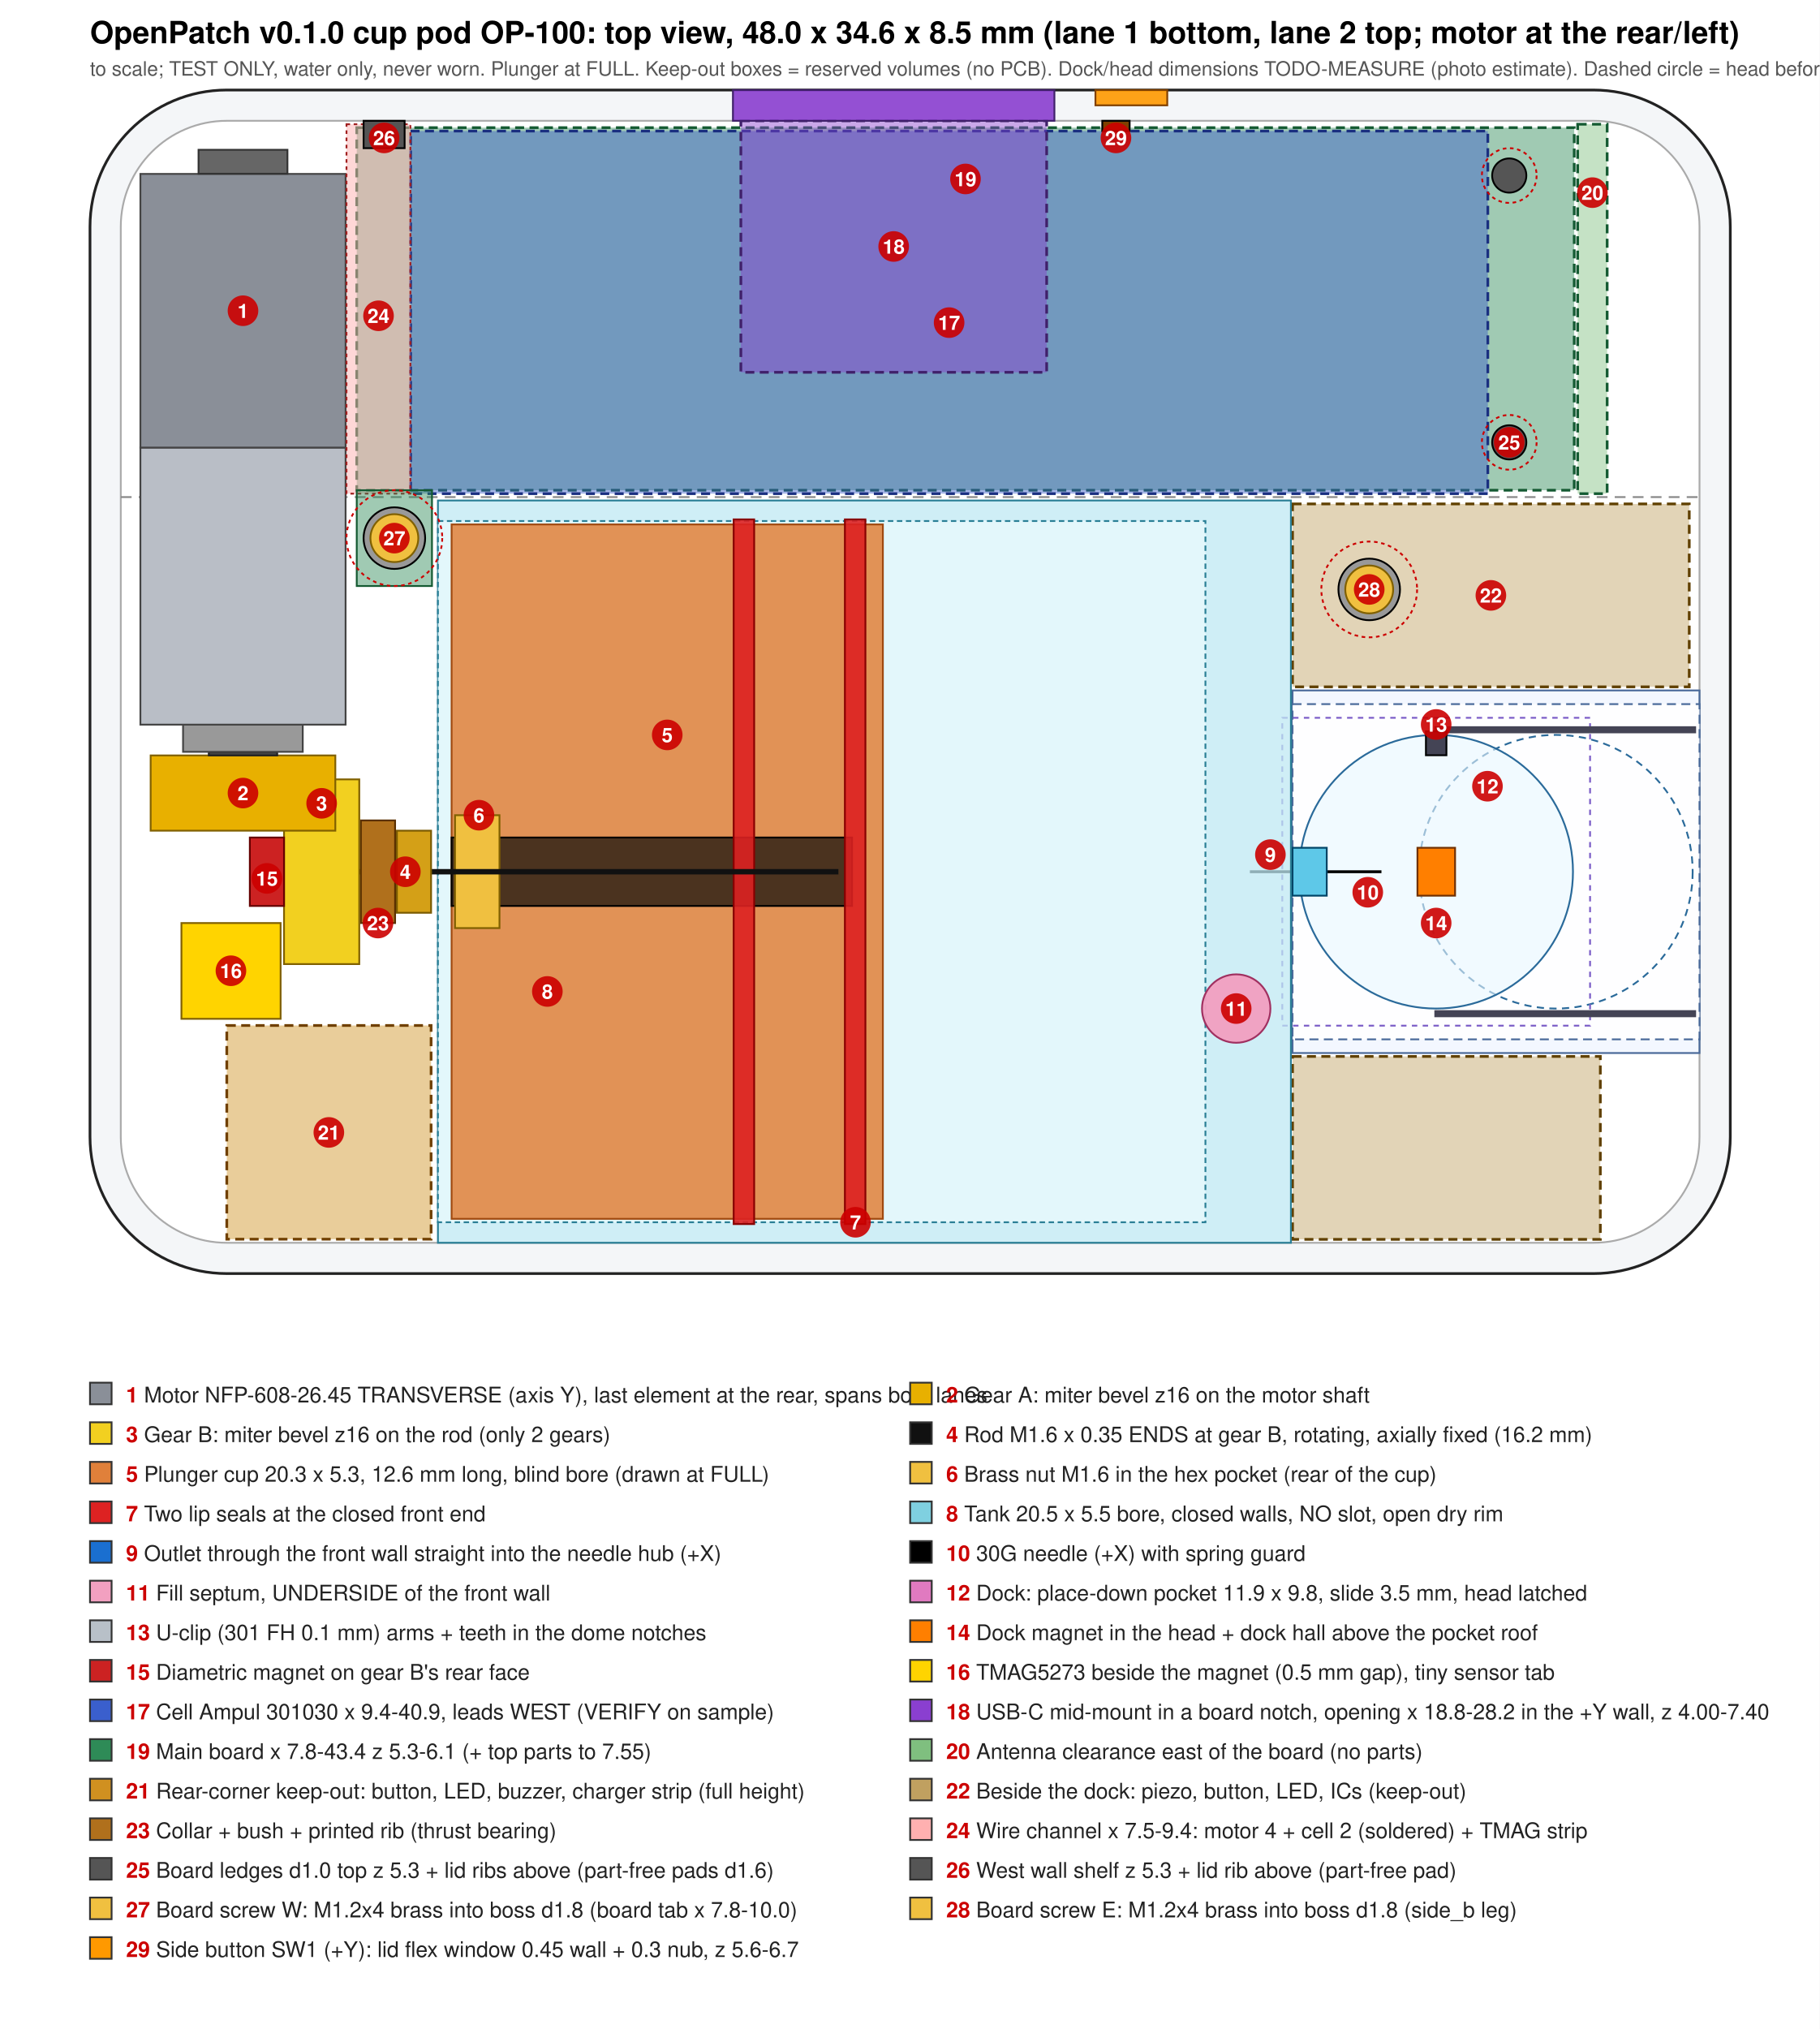
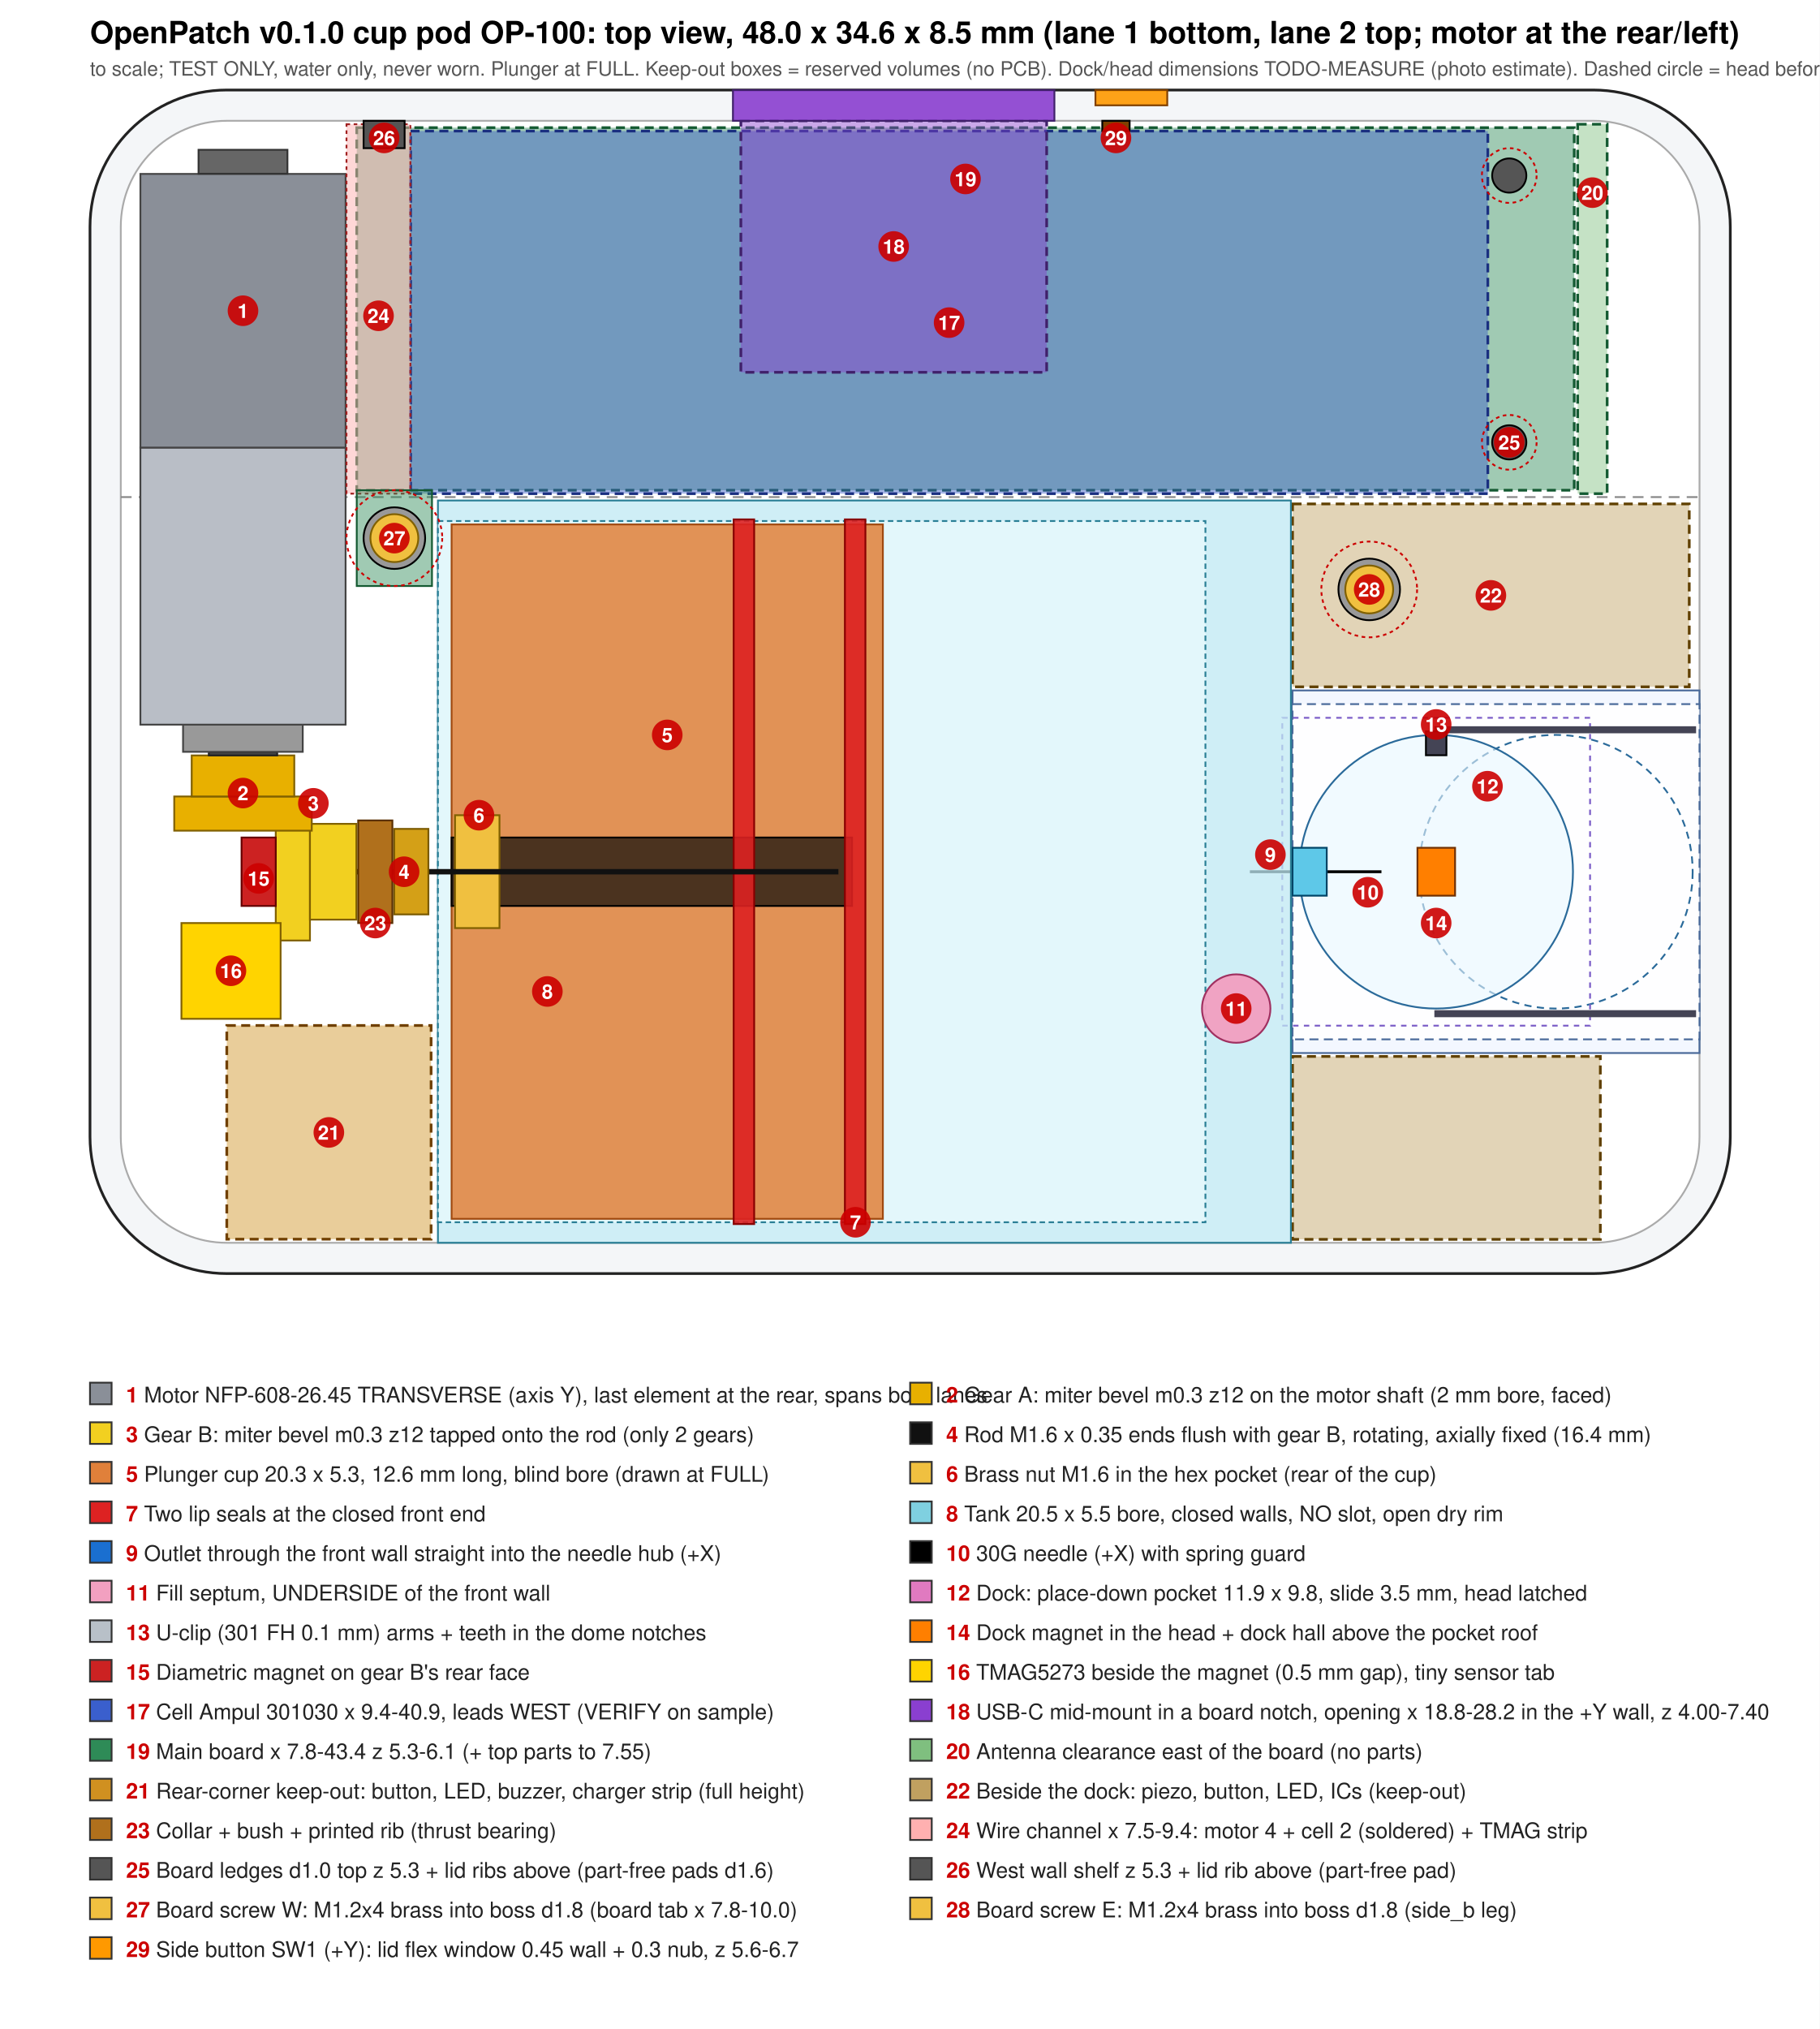
<svg xmlns="http://www.w3.org/2000/svg" width="1011" height="1127" viewBox="0 0 1011 1127" font-family="Helvetica,Arial,sans-serif">
  <rect width="100%" height="100%" fill="#ffffff" />
  <text x="50" y="24" font-size="17" font-weight="bold">OpenPatch v0.1.0 cup pod OP-100: top view, 48.0 x 34.6 x 8.5 mm (lane 1 bottom, lane 2 top; motor at the rear/left)</text>
  <text x="50" y="42" font-size="11" fill="#555">to scale; TEST ONLY, water only, never worn. Plunger at FULL. Keep-out boxes = reserved volumes (no PCB). Dock/head dimensions TODO-MEASURE (photo estimate). Dashed circle = head before the slide.</text>
  <rect x="50.0" y="50.0" width="911.3" height="657.4" rx="76.0" fill="#f4f6f8" fill-opacity="1.0" stroke="#222" stroke-width="1.5" />
  <rect x="67.1" y="67.1" width="877.1" height="623.2" rx="58.9" fill="#ffffff" fill-opacity="1.0" stroke="#aaa" stroke-width="1.0" />
  <line x1="67.1" y1="276.1" x2="944.2" y2="276.1" stroke="#888" stroke-width="1.0" stroke-dasharray="6,4" />
  <rect x="718.1" y="383.5" width="226.1" height="201.4" rx="0.0" fill="#e8f0ff" fill-opacity="0.5" stroke="#4a6a9a" stroke-width="1.0" />
  <rect x="718.1" y="391.1" width="226.1" height="186.2" rx="0.0" fill="#ffffff" fill-opacity="0.9" stroke="#4a6a9a" stroke-width="1.0" stroke-dasharray="5,3" />
  <circle cx="864.4" cy="484.2" r="76.0" fill="none" fill-opacity="1.0" stroke="#2a6a9a" stroke-width="1" stroke-dasharray="4,3" />
  <circle cx="797.9" cy="484.2" r="76.0" fill="#e8f6ff" fill-opacity="0.6" stroke="#2a6a9a" stroke-width="1" />
  <rect x="712.4" y="398.7" width="171.0" height="171.0" rx="0.0" fill="none" fill-opacity="1.0" stroke="#7a5cc7" stroke-width="1.0" stroke-dasharray="3,3" />
  <rect x="797.9" y="562.1" width="143.4" height="1.9" rx="0.0" fill="#b8c0c8" fill-opacity="1.0" stroke="#445" stroke-width="2" />
  <rect x="792.2" y="558.2" width="11.4" height="-5.7" rx="0.0" fill="#445" fill-opacity="1.0" stroke="#000" stroke-width="1.0" />
  <rect x="797.9" y="404.4" width="143.4" height="1.9" rx="0.0" fill="#b8c0c8" fill-opacity="1.0" stroke="#445" stroke-width="2" />
  <rect x="792.2" y="406.2" width="11.4" height="13.3" rx="0.0" fill="#445" fill-opacity="1.0" stroke="#000" stroke-width="1.0" />
  <rect x="787.5" y="470.9" width="20.9" height="26.6" rx="0.0" fill="#ff7f00" fill-opacity="1.0" stroke="#703000" stroke-width="1.0" />
  <line x1="694.4" y1="484.2" x2="767.5" y2="484.2" stroke="#000" stroke-width="1.6" />
  <rect x="718.1" y="470.9" width="19.0" height="26.6" rx="0.0" fill="#5ec8e8" fill-opacity="1.0" stroke="#046" stroke-width="1.0" />
  <rect x="198.2" y="70.9" width="676.4" height="201.4" rx="0.0" fill="#2e8b57" fill-opacity="0.45" stroke="#145a32" stroke-width="1.5" stroke-dasharray="5,3" />
  <rect x="876.5" y="69.0" width="16.4" height="205.2" rx="0.0" fill="#7fbf7f" fill-opacity="0.45" stroke="#145a32" stroke-width="1.5" stroke-dasharray="5,3" />
  <rect x="126.0" y="569.6" width="113.5" height="118.7" rx="0.0" fill="#d09020" fill-opacity="0.45" stroke="#704000" stroke-width="1.5" stroke-dasharray="5,3" />
  <rect x="718.1" y="586.8" width="171.0" height="101.6" rx="0.0" fill="#c0a060" fill-opacity="0.45" stroke="#604000" stroke-width="1.5" stroke-dasharray="5,3" />
  <rect x="718.1" y="279.9" width="220.4" height="101.6" rx="0.0" fill="#c0a060" fill-opacity="0.45" stroke="#604000" stroke-width="1.5" stroke-dasharray="5,3" />
  <rect x="228.1" y="72.8" width="598.5" height="201.4" rx="0.0" fill="#3a5fcd" fill-opacity="0.45" stroke="#1a2f80" stroke-width="1.5" stroke-dasharray="5,3" />
  <rect x="411.6" y="67.1" width="169.9" height="139.7" rx="0.0" fill="#8a3fd0" fill-opacity="0.45" stroke="#40206a" stroke-width="1.5" stroke-dasharray="5,3" />
  <rect x="243.3" y="278.0" width="473.9" height="412.3" rx="0.0" fill="#bfe8f2" fill-opacity="0.75" stroke="#2a7f96" stroke-width="1.0" />
  <rect x="243.3" y="289.4" width="426.4" height="389.5" rx="0.0" fill="#e8f8fc" fill-opacity="0.8" stroke="#2a7f96" stroke-width="1.0" stroke-dasharray="3,2" />
  <rect x="250.9" y="291.3" width="239.6" height="385.7" rx="0.0" fill="#e0803a" fill-opacity="0.85" stroke="#a04a10" stroke-width="1.0" />
  <rect x="250.9" y="465.2" width="222.5" height="38.0" rx="0.0" fill="#3b2a1a" fill-opacity="0.9" stroke="#000" stroke-width="1.0" />
  <rect x="407.6" y="288.5" width="11.4" height="391.4" rx="0.0" fill="#dd2222" fill-opacity="0.9" stroke="#880000" stroke-width="1.0" />
  <rect x="469.4" y="288.5" width="11.4" height="391.4" rx="0.0" fill="#dd2222" fill-opacity="0.9" stroke="#880000" stroke-width="1.0" />
  <rect x="252.8" y="452.8" width="24.7" height="62.7" rx="0.0" fill="#f0c040" fill-opacity="1.0" stroke="#806000" stroke-width="1.0" />
-   <line x1="157.8" y1="484.2" x2="465.8" y2="484.2" stroke="#111" stroke-width="3.0" />
-   <rect x="220.5" y="461.4" width="19.0" height="45.6" rx="0.0" fill="#d4a017" fill-opacity="1.0" stroke="#7a5a00" stroke-width="1.0" />
-   <rect x="200.5" y="455.7" width="19.0" height="57.0" rx="0.0" fill="#b0701c" fill-opacity="1.0" stroke="#5a3000" stroke-width="1.0" />
-   <rect x="157.8" y="432.9" width="41.8" height="102.6" rx="0.0" fill="#f2d020" fill-opacity="1.0" stroke="#806000" stroke-width="1.0" />
-   <rect x="138.8" y="465.2" width="19.0" height="38.0" rx="0.0" fill="#cc2222" fill-opacity="1.0" stroke="#660000" stroke-width="1.0" />
+   <line x1="153.2" y1="484.2" x2="465.8" y2="484.2" stroke="#111" stroke-width="3.0" />
+   <rect x="219.0" y="460.4" width="19.0" height="47.5" rx="0.0" fill="#d4a017" fill-opacity="1.0" stroke="#7a5a00" stroke-width="1.0" />
+   <rect x="199.0" y="455.7" width="19.0" height="57.0" rx="0.0" fill="#b0701c" fill-opacity="1.0" stroke="#5a3000" stroke-width="1.0" />
+   <rect x="153.2" y="446.0" width="19.0" height="76.4" rx="0.0" fill="#f2d020" fill-opacity="1.0" stroke="#806000" stroke-width="1.0" />
+   <rect x="172.2" y="457.6" width="25.8" height="53.2" rx="0.0" fill="#f2d020" fill-opacity="1.0" stroke="#806000" stroke-width="1.0" />
+   <rect x="134.2" y="465.2" width="19.0" height="38.0" rx="0.0" fill="#cc2222" fill-opacity="1.0" stroke="#660000" stroke-width="1.0" />
  <rect x="100.8" y="512.7" width="55.1" height="53.2" rx="0.0" fill="#ffd400" fill-opacity="1.0" stroke="#806000" stroke-width="1.0" />
-   <rect x="83.7" y="419.6" width="102.6" height="41.8" rx="0.0" fill="#e8b000" fill-opacity="1.0" stroke="#806000" stroke-width="1.0" />
+   <rect x="96.8" y="442.4" width="76.4" height="19.0" rx="0.0" fill="#e8b000" fill-opacity="1.0" stroke="#806000" stroke-width="1.0" />
+   <rect x="106.5" y="419.6" width="57.0" height="22.8" rx="0.0" fill="#e8b000" fill-opacity="1.0" stroke="#806000" stroke-width="1.0" />
  <rect x="116.0" y="417.7" width="38.0" height="1.9" rx="0.0" fill="#444" fill-opacity="1.0" stroke="#222" stroke-width="1.0" />
  <rect x="101.7" y="402.4" width="66.5" height="15.2" rx="0.0" fill="#999" fill-opacity="1.0" stroke="#444" stroke-width="1.0" />
  <rect x="78.0" y="248.6" width="114.0" height="153.9" rx="0.0" fill="#b9bec6" fill-opacity="1.0" stroke="#444" stroke-width="1.0" />
  <rect x="78.0" y="96.6" width="114.0" height="152.0" rx="0.0" fill="#8a8f98" fill-opacity="1.0" stroke="#444" stroke-width="1.0" />
  <rect x="110.3" y="83.2" width="49.4" height="13.3" rx="0.0" fill="#666" fill-opacity="1.0" stroke="#333" stroke-width="1.0" />
  <circle cx="686.8" cy="560.2" r="19.0" fill="#f2a0c0" fill-opacity="0.95" stroke="#a03060" stroke-width="1" />
  <rect x="407.2" y="50.0" width="178.6" height="17.1" rx="0.0" fill="#8a3fd0" fill-opacity="0.9" stroke="#40206a" stroke-width="1.0" />
  <rect x="192.5" y="69.0" width="35.5" height="205.2" rx="0.0" fill="#ffb0b0" fill-opacity="0.5" stroke="#a02020" stroke-width="1.0" stroke-dasharray="2,2" />
  <circle cx="838.5" cy="245.7" r="15.2" fill="none" fill-opacity="1.0" stroke="#c00" stroke-width="1" stroke-dasharray="2,2" />
  <circle cx="838.5" cy="245.7" r="9.5" fill="#555" fill-opacity="1.0" stroke="#000" stroke-width="1" />
  <circle cx="838.5" cy="97.5" r="15.2" fill="none" fill-opacity="1.0" stroke="#c00" stroke-width="1" stroke-dasharray="2,2" />
  <circle cx="838.5" cy="97.5" r="9.5" fill="#555" fill-opacity="1.0" stroke="#000" stroke-width="1" />
  <rect x="202.0" y="67.1" width="22.8" height="15.2" rx="0.0" fill="#555" fill-opacity="1.0" stroke="#000" stroke-width="1.0" />
  <rect x="198.2" y="272.3" width="41.8" height="53.2" rx="0.0" fill="#2e8b57" fill-opacity="0.45" stroke="#145a32" stroke-width="1.0" />
  <circle cx="219.1" cy="298.9" r="26.6" fill="none" fill-opacity="1.0" stroke="#c00" stroke-width="1" stroke-dasharray="2,2" />
  <circle cx="219.1" cy="298.9" r="17.1" fill="#999" fill-opacity="1.0" stroke="#000" stroke-width="1" />
  <circle cx="219.1" cy="298.9" r="13.3" fill="#f0c040" fill-opacity="1.0" stroke="#806000" stroke-width="1" />
  <circle cx="760.7" cy="327.4" r="26.6" fill="none" fill-opacity="1.0" stroke="#c00" stroke-width="1" stroke-dasharray="2,2" />
  <circle cx="760.7" cy="327.4" r="17.1" fill="#999" fill-opacity="1.0" stroke="#000" stroke-width="1" />
  <circle cx="760.7" cy="327.4" r="13.3" fill="#f0c040" fill-opacity="1.0" stroke="#806000" stroke-width="1" />
  <rect x="608.6" y="50.0" width="39.9" height="8.5" rx="0.0" fill="#ff9900" fill-opacity="0.9" stroke="#804000" stroke-width="1.0" />
  <rect x="612.4" y="67.1" width="15.2" height="5.7" rx="0.0" fill="#804000" fill-opacity="1.0" stroke="#000" stroke-width="1.0" />
  <circle cx="135.0" cy="172.6" r="8.5" fill="#c00" fill-opacity="0.9" />
  <text x="135.0" y="176.6" font-size="11" fill="#fff" text-anchor="middle" font-weight="bold">1</text>
  <rect x="50.0" y="768" width="12" height="12" fill="#8a8f98" stroke="#333" />
  <text x="70.0" y="779" font-size="12" fill="#222">
    <tspan fill="#c00" font-weight="bold">1</tspan>  Motor NFP-608-26.45 TRANSVERSE (axis Y), last element at the rear, spans both lanes</text>
  <circle cx="135.0" cy="440.5" r="8.5" fill="#c00" fill-opacity="0.9" />
  <text x="135.0" y="444.5" font-size="11" fill="#fff" text-anchor="middle" font-weight="bold">2</text>
  <rect x="505.651" y="768" width="12" height="12" fill="#e8b000" stroke="#333" />
  <text x="525.651" y="779" font-size="12" fill="#222">
-     <tspan fill="#c00" font-weight="bold">2</tspan>  Gear A: miter bevel z16 on the motor shaft</text>
-   <circle cx="178.7" cy="446.2" r="8.5" fill="#c00" fill-opacity="0.9" />
-   <text x="178.7" y="450.2" font-size="11" fill="#fff" text-anchor="middle" font-weight="bold">3</text>
+     <tspan fill="#c00" font-weight="bold">2</tspan>  Gear A: miter bevel m0.3 z12 on the motor shaft (2 mm bore, faced)</text>
+   <circle cx="174.1" cy="446.2" r="8.5" fill="#c00" fill-opacity="0.9" />
+   <text x="174.1" y="450.2" font-size="11" fill="#fff" text-anchor="middle" font-weight="bold">3</text>
  <rect x="50.0" y="790" width="12" height="12" fill="#f2d020" stroke="#333" />
  <text x="70.0" y="801" font-size="12" fill="#222">
-     <tspan fill="#c00" font-weight="bold">3</tspan>  Gear B: miter bevel z16 on the rod (only 2 gears)</text>
-   <circle cx="225.2" cy="484.2" r="8.5" fill="#c00" fill-opacity="0.9" />
-   <text x="225.2" y="488.2" font-size="11" fill="#fff" text-anchor="middle" font-weight="bold">4</text>
+     <tspan fill="#c00" font-weight="bold">3</tspan>  Gear B: miter bevel m0.3 z12 tapped onto the rod (only 2 gears)</text>
+   <circle cx="224.5" cy="484.2" r="8.5" fill="#c00" fill-opacity="0.9" />
+   <text x="224.5" y="488.2" font-size="11" fill="#fff" text-anchor="middle" font-weight="bold">4</text>
  <rect x="505.651" y="790" width="12" height="12" fill="#111111" stroke="#333" />
  <text x="525.651" y="801" font-size="12" fill="#222">
-     <tspan fill="#c00" font-weight="bold">4</tspan>  Rod M1.6 x 0.35 ENDS at gear B, rotating, axially fixed (16.2 mm)</text>
+     <tspan fill="#c00" font-weight="bold">4</tspan>  Rod M1.6 x 0.35 ends flush with gear B, rotating, axially fixed (16.4 mm)</text>
  <circle cx="370.7" cy="408.2" r="8.5" fill="#c00" fill-opacity="0.9" />
  <text x="370.7" y="412.2" font-size="11" fill="#fff" text-anchor="middle" font-weight="bold">5</text>
  <rect x="50.0" y="812" width="12" height="12" fill="#e0803a" stroke="#333" />
  <text x="70.0" y="823" font-size="12" fill="#222">
    <tspan fill="#c00" font-weight="bold">5</tspan>  Plunger cup 20.3 x 5.3, 12.6 mm long, blind bore (drawn at FULL)</text>
  <circle cx="266.1" cy="452.8" r="8.5" fill="#c00" fill-opacity="0.9" />
  <text x="266.1" y="456.8" font-size="11" fill="#fff" text-anchor="middle" font-weight="bold">6</text>
  <rect x="505.651" y="812" width="12" height="12" fill="#f0c040" stroke="#333" />
  <text x="525.651" y="823" font-size="12" fill="#222">
    <tspan fill="#c00" font-weight="bold">6</tspan>  Brass nut M1.6 in the hex pocket (rear of the cup)</text>
  <circle cx="475.3" cy="678.9" r="8.5" fill="#c00" fill-opacity="0.9" />
  <text x="475.3" y="682.9" font-size="11" fill="#fff" text-anchor="middle" font-weight="bold">7</text>
  <rect x="50.0" y="834" width="12" height="12" fill="#dd2222" stroke="#333" />
  <text x="70.0" y="845" font-size="12" fill="#222">
    <tspan fill="#c00" font-weight="bold">7</tspan>  Two lip seals at the closed front end</text>
  <circle cx="304.1" cy="550.7" r="8.5" fill="#c00" fill-opacity="0.9" />
  <text x="304.1" y="554.7" font-size="11" fill="#fff" text-anchor="middle" font-weight="bold">8</text>
  <rect x="505.651" y="834" width="12" height="12" fill="#7fd0e0" stroke="#333" />
  <text x="525.651" y="845" font-size="12" fill="#222">
    <tspan fill="#c00" font-weight="bold">8</tspan>  Tank 20.5 x 5.5 bore, closed walls, NO slot, open dry rim</text>
  <circle cx="705.8" cy="474.7" r="8.5" fill="#c00" fill-opacity="0.9" />
  <text x="705.8" y="478.7" font-size="11" fill="#fff" text-anchor="middle" font-weight="bold">9</text>
  <rect x="50.0" y="856" width="12" height="12" fill="#1a6fd0" stroke="#333" />
  <text x="70.0" y="867" font-size="12" fill="#222">
    <tspan fill="#c00" font-weight="bold">9</tspan>  Outlet through the front wall straight into the needle hub (+X)</text>
  <circle cx="759.9" cy="495.6" r="8.5" fill="#c00" fill-opacity="0.9" />
  <text x="759.9" y="499.6" font-size="11" fill="#fff" text-anchor="middle" font-weight="bold">10</text>
  <rect x="505.651" y="856" width="12" height="12" fill="#000000" stroke="#333" />
  <text x="525.651" y="867" font-size="12" fill="#222">
    <tspan fill="#c00" font-weight="bold">10</tspan>  30G needle (+X) with spring guard</text>
  <circle cx="686.8" cy="560.2" r="8.5" fill="#c00" fill-opacity="0.9" />
  <text x="686.8" y="564.2" font-size="11" fill="#fff" text-anchor="middle" font-weight="bold">11</text>
  <rect x="50.0" y="878" width="12" height="12" fill="#f2a0c0" stroke="#333" />
  <text x="70.0" y="889" font-size="12" fill="#222">
    <tspan fill="#c00" font-weight="bold">11</tspan>  Fill septum, UNDERSIDE of the front wall</text>
  <circle cx="826.4" cy="436.7" r="8.5" fill="#c00" fill-opacity="0.9" />
  <text x="826.4" y="440.7" font-size="11" fill="#fff" text-anchor="middle" font-weight="bold">12</text>
  <rect x="505.651" y="878" width="12" height="12" fill="#e07ac0" stroke="#333" />
  <text x="525.651" y="889" font-size="12" fill="#222">
    <tspan fill="#c00" font-weight="bold">12</tspan>  Dock: place-down pocket 11.9 x 9.8, slide 3.5 mm, head latched</text>
  <circle cx="797.9" cy="402.4" r="8.5" fill="#c00" fill-opacity="0.9" />
  <text x="797.9" y="406.4" font-size="11" fill="#fff" text-anchor="middle" font-weight="bold">13</text>
  <rect x="50.0" y="900" width="12" height="12" fill="#b8c0c8" stroke="#333" />
  <text x="70.0" y="911" font-size="12" fill="#222">
    <tspan fill="#c00" font-weight="bold">13</tspan>  U-clip (301 FH 0.1 mm) arms + teeth in the dome notches</text>
  <circle cx="797.9" cy="512.7" r="8.5" fill="#c00" fill-opacity="0.9" />
  <text x="797.9" y="516.7" font-size="11" fill="#fff" text-anchor="middle" font-weight="bold">14</text>
  <rect x="505.651" y="900" width="12" height="12" fill="#ff7f00" stroke="#333" />
  <text x="525.651" y="911" font-size="12" fill="#222">
    <tspan fill="#c00" font-weight="bold">14</tspan>  Dock magnet in the head + dock hall above the pocket roof</text>
-   <circle cx="148.3" cy="487.9" r="8.5" fill="#c00" fill-opacity="0.9" />
-   <text x="148.3" y="491.9" font-size="11" fill="#fff" text-anchor="middle" font-weight="bold">15</text>
+   <circle cx="143.7" cy="487.9" r="8.5" fill="#c00" fill-opacity="0.9" />
+   <text x="143.7" y="491.9" font-size="11" fill="#fff" text-anchor="middle" font-weight="bold">15</text>
  <rect x="50.0" y="922" width="12" height="12" fill="#cc2222" stroke="#333" />
  <text x="70.0" y="933" font-size="12" fill="#222">
    <tspan fill="#c00" font-weight="bold">15</tspan>  Diametric magnet on gear B's rear face</text>
  <circle cx="128.3" cy="539.2" r="8.5" fill="#c00" fill-opacity="0.9" />
  <text x="128.3" y="543.2" font-size="11" fill="#fff" text-anchor="middle" font-weight="bold">16</text>
  <rect x="505.651" y="922" width="12" height="12" fill="#ffd400" stroke="#333" />
  <text x="525.651" y="933" font-size="12" fill="#222">
    <tspan fill="#c00" font-weight="bold">16</tspan>  TMAG5273 beside the magnet (0.5 mm gap), tiny sensor tab</text>
  <circle cx="527.3" cy="179.2" r="8.5" fill="#c00" fill-opacity="0.9" />
  <text x="527.3" y="183.2" font-size="11" fill="#fff" text-anchor="middle" font-weight="bold">17</text>
  <rect x="50.0" y="944" width="12" height="12" fill="#3a5fcd" stroke="#333" />
  <text x="70.0" y="955" font-size="12" fill="#222">
    <tspan fill="#c00" font-weight="bold">17</tspan>  Cell Ampul 301030 x 9.4-40.9, leads WEST (VERIFY on sample)</text>
  <circle cx="496.5" cy="136.9" r="8.5" fill="#c00" fill-opacity="0.9" />
  <text x="496.5" y="140.9" font-size="11" fill="#fff" text-anchor="middle" font-weight="bold">18</text>
  <rect x="505.651" y="944" width="12" height="12" fill="#8a3fd0" stroke="#333" />
  <text x="525.651" y="955" font-size="12" fill="#222">
    <tspan fill="#c00" font-weight="bold">18</tspan>  USB-C mid-mount in a board notch, opening x 18.8-28.2 in the +Y wall, z 4.00-7.40</text>
  <circle cx="536.4" cy="99.4" r="8.5" fill="#c00" fill-opacity="0.9" />
  <text x="536.4" y="103.4" font-size="11" fill="#fff" text-anchor="middle" font-weight="bold">19</text>
  <rect x="50.0" y="966" width="12" height="12" fill="#2e8b57" stroke="#333" />
  <text x="70.0" y="977" font-size="12" fill="#222">
    <tspan fill="#c00" font-weight="bold">19</tspan>  Main board x 7.8-43.4 z 5.3-6.1 (+ top parts to 7.55)</text>
  <circle cx="884.7" cy="107.0" r="8.5" fill="#c00" fill-opacity="0.9" />
  <text x="884.7" y="111.0" font-size="11" fill="#fff" text-anchor="middle" font-weight="bold">20</text>
  <rect x="505.651" y="966" width="12" height="12" fill="#7fbf7f" stroke="#333" />
  <text x="525.651" y="977" font-size="12" fill="#222">
    <tspan fill="#c00" font-weight="bold">20</tspan>  Antenna clearance east of the board (no parts)</text>
  <circle cx="182.7" cy="629.0" r="8.5" fill="#c00" fill-opacity="0.9" />
  <text x="182.7" y="633.0" font-size="11" fill="#fff" text-anchor="middle" font-weight="bold">21</text>
  <rect x="50.0" y="988" width="12" height="12" fill="#d09020" stroke="#333" />
  <text x="70.0" y="999" font-size="12" fill="#222">
    <tspan fill="#c00" font-weight="bold">21</tspan>  Rear-corner keep-out: button, LED, buzzer, charger strip (full height)</text>
  <circle cx="828.3" cy="330.7" r="8.5" fill="#c00" fill-opacity="0.9" />
  <text x="828.3" y="334.7" font-size="11" fill="#fff" text-anchor="middle" font-weight="bold">22</text>
  <rect x="505.651" y="988" width="12" height="12" fill="#c0a060" stroke="#333" />
  <text x="525.651" y="999" font-size="12" fill="#222">
    <tspan fill="#c00" font-weight="bold">22</tspan>  Beside the dock: piezo, button, LED, ICs (keep-out)</text>
-   <circle cx="210.0" cy="512.7" r="8.5" fill="#c00" fill-opacity="0.9" />
-   <text x="210.0" y="516.7" font-size="11" fill="#fff" text-anchor="middle" font-weight="bold">23</text>
+   <circle cx="208.5" cy="512.7" r="8.5" fill="#c00" fill-opacity="0.9" />
+   <text x="208.5" y="516.7" font-size="11" fill="#fff" text-anchor="middle" font-weight="bold">23</text>
  <rect x="50.0" y="1010" width="12" height="12" fill="#b0701c" stroke="#333" />
  <text x="70.0" y="1021" font-size="12" fill="#222">
    <tspan fill="#c00" font-weight="bold">23</tspan>  Collar + bush + printed rib (thrust bearing)</text>
  <circle cx="210.3" cy="175.4" r="8.5" fill="#c00" fill-opacity="0.9" />
  <text x="210.3" y="179.4" font-size="11" fill="#fff" text-anchor="middle" font-weight="bold">24</text>
  <rect x="505.651" y="1010" width="12" height="12" fill="#ffb0b0" stroke="#333" />
  <text x="525.651" y="1021" font-size="12" fill="#222">
    <tspan fill="#c00" font-weight="bold">24</tspan>  Wire channel x 7.5-9.4: motor 4 + cell 2 (soldered) + TMAG strip</text>
  <circle cx="838.5" cy="245.7" r="8.5" fill="#c00" fill-opacity="0.9" />
  <text x="838.5" y="249.7" font-size="11" fill="#fff" text-anchor="middle" font-weight="bold">25</text>
  <rect x="50.0" y="1032" width="12" height="12" fill="#555555" stroke="#333" />
  <text x="70.0" y="1043" font-size="12" fill="#222">
    <tspan fill="#c00" font-weight="bold">25</tspan>  Board ledges d1.0 top z 5.3 + lid ribs above (part-free pads d1.6)</text>
  <circle cx="213.4" cy="76.6" r="8.5" fill="#c00" fill-opacity="0.9" />
  <text x="213.4" y="80.6" font-size="11" fill="#fff" text-anchor="middle" font-weight="bold">26</text>
  <rect x="505.651" y="1032" width="12" height="12" fill="#555555" stroke="#333" />
  <text x="525.651" y="1043" font-size="12" fill="#222">
    <tspan fill="#c00" font-weight="bold">26</tspan>  West wall shelf z 5.3 + lid rib above (part-free pad)</text>
  <circle cx="219.1" cy="298.9" r="8.5" fill="#c00" fill-opacity="0.9" />
  <text x="219.1" y="302.9" font-size="11" fill="#fff" text-anchor="middle" font-weight="bold">27</text>
  <rect x="50.0" y="1054" width="12" height="12" fill="#f0c040" stroke="#333" />
  <text x="70.0" y="1065" font-size="12" fill="#222">
    <tspan fill="#c00" font-weight="bold">27</tspan>  Board screw W: M1.2x4 brass into boss d1.8 (board tab x 7.8-10.0)</text>
  <circle cx="760.7" cy="327.4" r="8.5" fill="#c00" fill-opacity="0.9" />
  <text x="760.7" y="331.4" font-size="11" fill="#fff" text-anchor="middle" font-weight="bold">28</text>
  <rect x="505.651" y="1054" width="12" height="12" fill="#f0c040" stroke="#333" />
  <text x="525.651" y="1065" font-size="12" fill="#222">
    <tspan fill="#c00" font-weight="bold">28</tspan>  Board screw E: M1.2x4 brass into boss d1.8 (side_b leg)</text>
  <circle cx="620.0" cy="76.6" r="8.5" fill="#c00" fill-opacity="0.9" />
  <text x="620.0" y="80.6" font-size="11" fill="#fff" text-anchor="middle" font-weight="bold">29</text>
  <rect x="50.0" y="1076" width="12" height="12" fill="#ff9900" stroke="#333" />
  <text x="70.0" y="1087" font-size="12" fill="#222">
    <tspan fill="#c00" font-weight="bold">29</tspan>  Side button SW1 (+Y): lid flex window 0.45 wall + 0.3 nub, z 5.6-6.7</text>
</svg>
